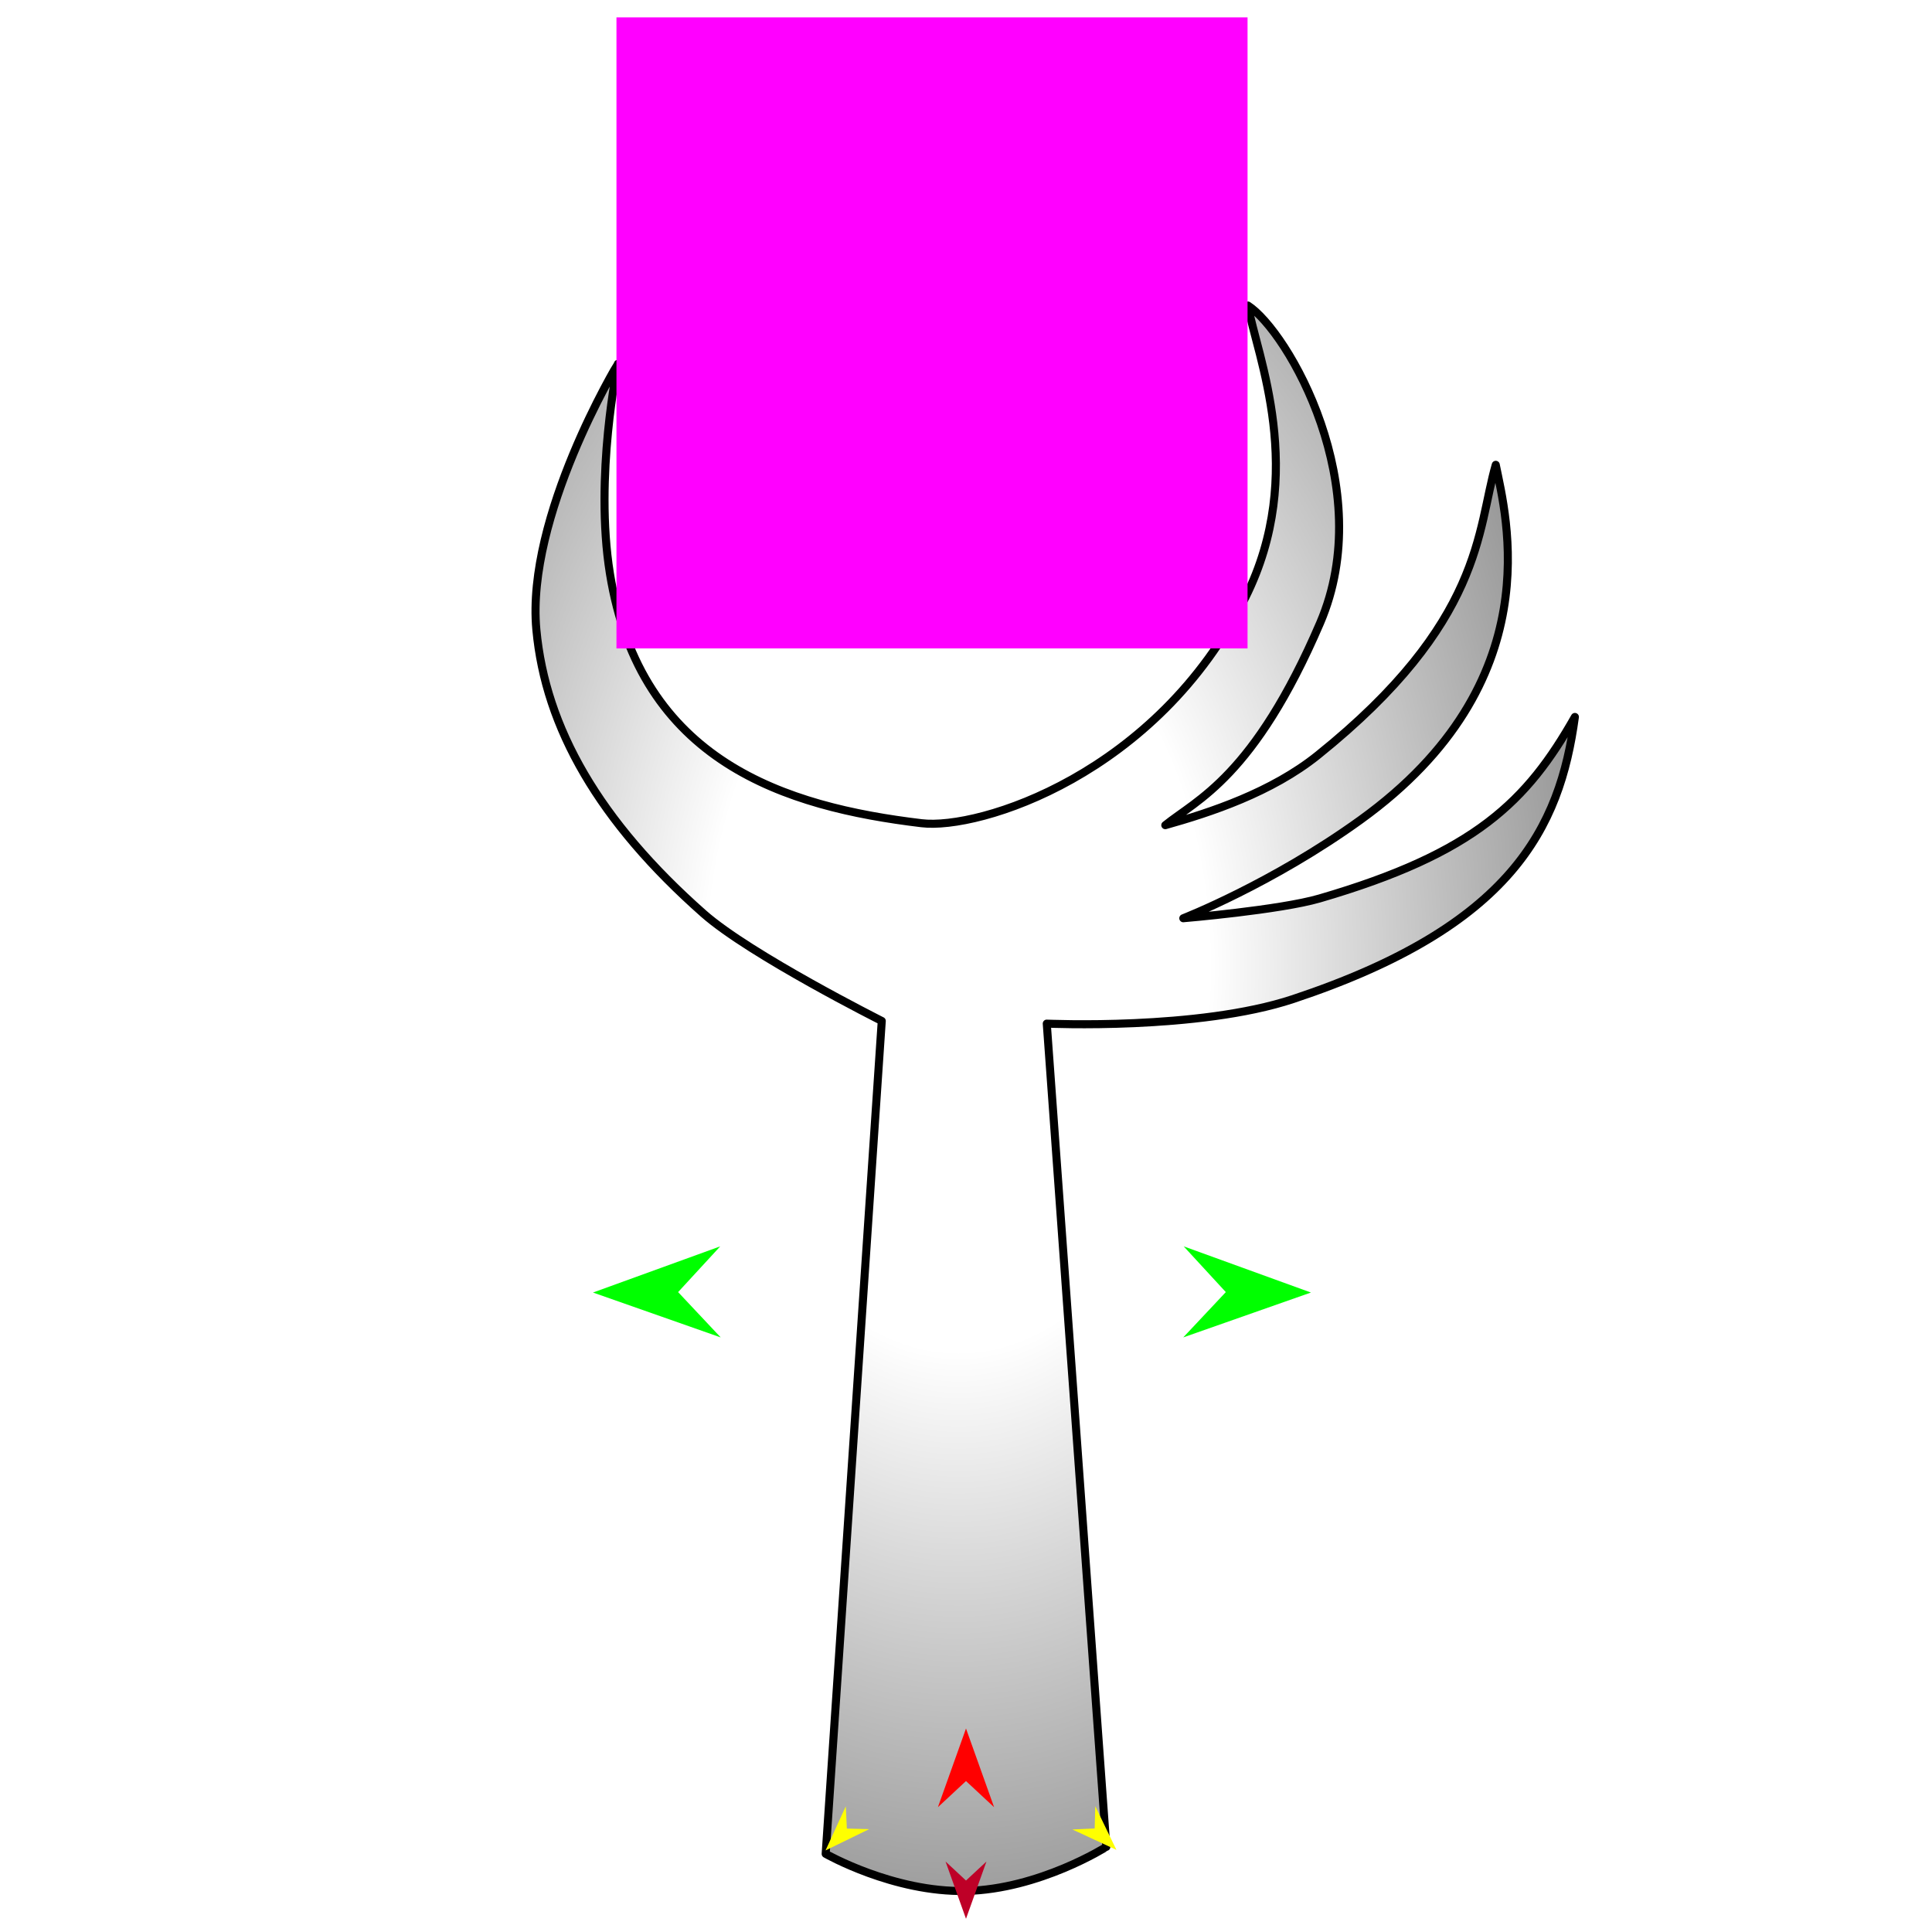
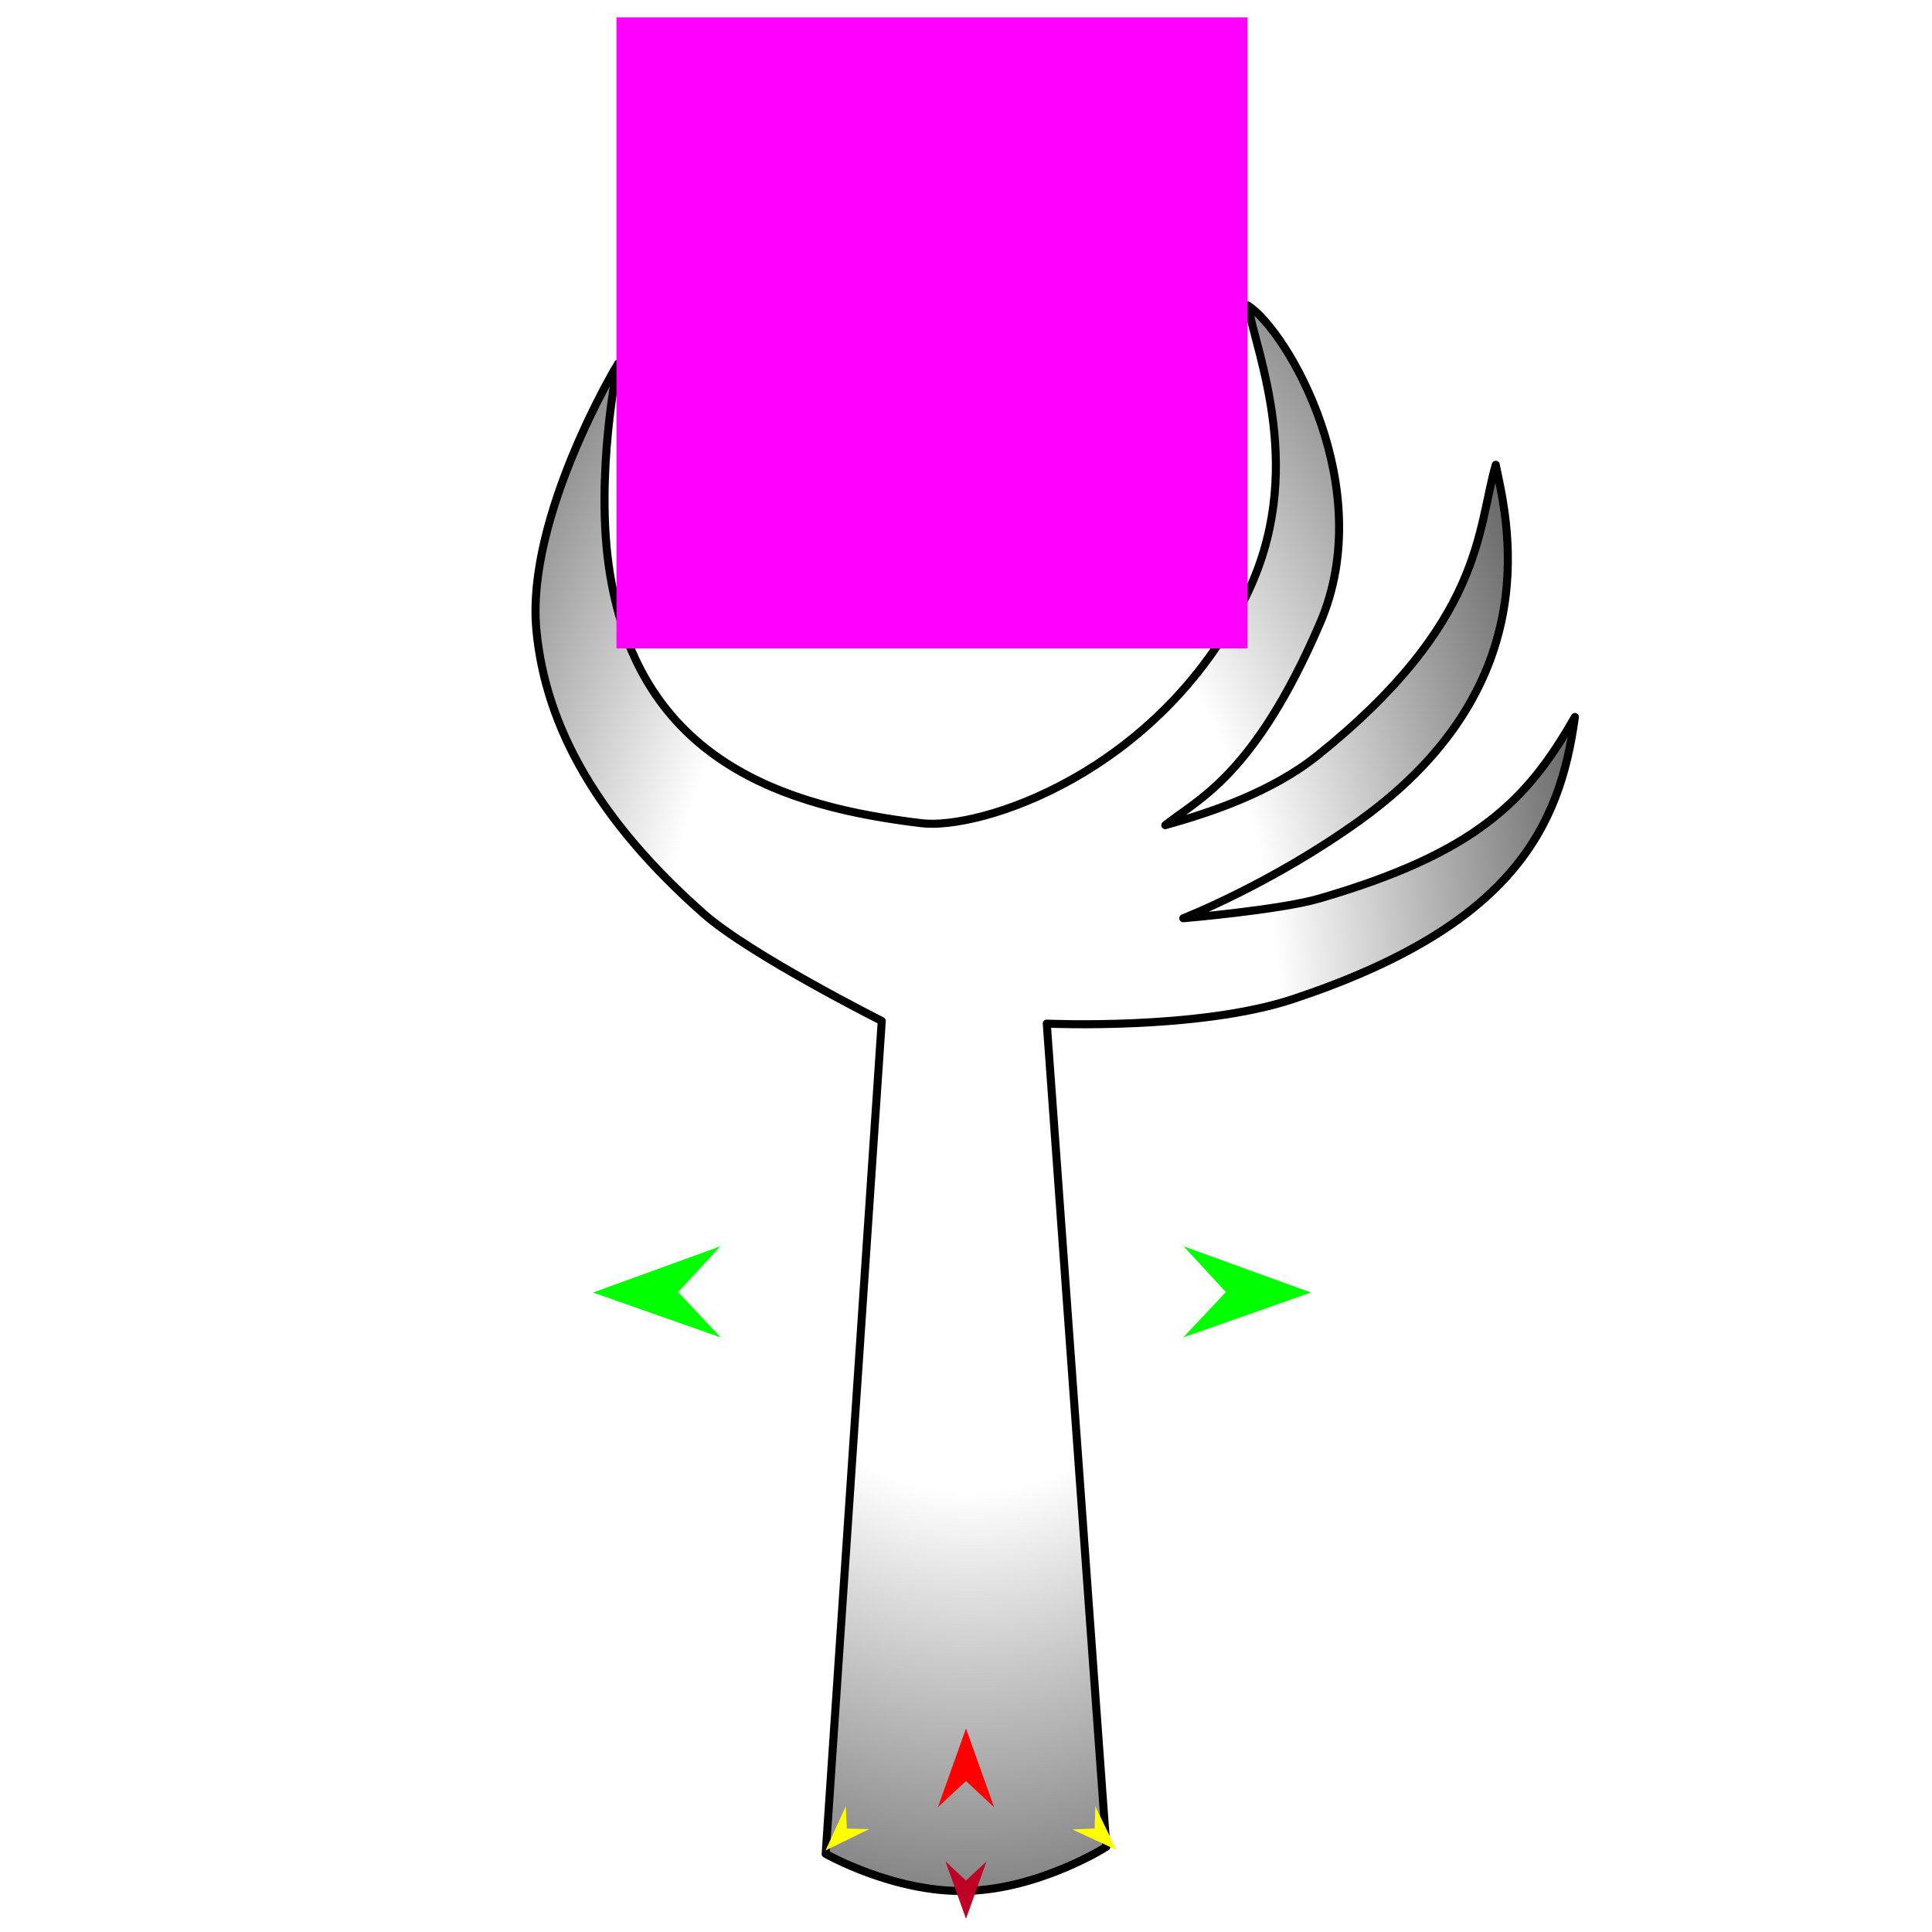
<svg xmlns="http://www.w3.org/2000/svg" version="1.1" id="Frame_0" width="720px" height="720px">
  <g id="arm_claw">
    <g id="arm_claw">
-       <radialGradient id="3A469B28-8343-41B4-97D4-1167FB6CBCE9_0" cx="40.66%" cy="41.71%" r="114.46%">
-         <stop offset="21.18%" style="stop-color:rgb(255,255,255);stop-opacity:1.00" />
+       <radialGradient id="3A469B28-8343-41B4-97D4-1167FB6CBCE9_0" cx="41.70%" cy="44.91%" r="82.87%">
+         <stop offset="36.08%" style="stop-color:rgb(255,255,255);stop-opacity:1.00" />
        <stop offset="100.00%" style="stop-color:rgb(0,0,0);stop-opacity:1.00" />
      </radialGradient>
      <path fill="url(#3A469B28-8343-41B4-97D4-1167FB6CBCE9_0)" fill-rule="evenodd" stroke="#000000" stroke-width="3" stroke-linecap="round" stroke-linejoin="round" d="M 307.704 690.871 C 307.706 690.840 328.606 380.508 328.608 380.477 C 328.601 380.473 279.624 355.869 262.187 340.472 C 223.395 306.219 203.275 271.339 199.883 234.657 C 195.975 192.393 230.260 135.596 230.263 135.587 C 230.263 135.594 221.435 177.449 227.299 213.750 C 238.646 283.985 292.756 300.695 343.415 306.786 C 364.949 309.376 431.187 288.628 464.135 222.617 C 487.320 176.166 468.349 132.352 465.064 113.861 C 479.993 123.540 513.639 181.702 491.971 232.157 C 467.329 289.538 445.988 298.039 434.273 307.515 C 451.063 302.816 473.821 295.325 491.100 281.450 C 552.970 231.769 550.442 197.350 557.425 173.225 C 561.235 192.192 578.234 254.178 507.050 305.525 C 474.009 329.358 440.990 342.199 440.983 342.203 C 440.988 342.202 476.981 339.140 491.759 334.834 C 549.853 317.908 569.128 298.560 586.916 267.187 C 581.303 308.606 563.398 345.223 481.928 372.307 C 446.607 384.049 390.109 381.470 390.100 381.471 C 390.102 381.502 412.293 688.247 412.296 688.278 C 412.290 688.280 387.391 704.084 360.000 704.701 C 332.969 705.309 307.710 690.872 307.704 690.871 Z" />
    </g>
    <g id="specs">
      <path fill="#ff0000" fill-rule="evenodd" stroke="none" d="M 360.000 644.161 C 360.001 644.164 370.476 673.493 370.477 673.496 C 370.476 673.495 360.001 663.749 360.000 663.748 C 359.999 663.749 349.524 673.495 349.523 673.496 C 349.524 673.493 359.999 644.164 360.000 644.161 Z" />
      <path fill="#00ff00" fill-rule="evenodd" stroke="none" d="M 220.992 481.688 C 220.996 481.686 268.406 464.483 268.411 464.481 C 268.409 464.483 252.712 481.526 252.711 481.528 C 252.713 481.529 268.580 498.412 268.582 498.414 C 268.577 498.412 220.996 481.690 220.992 481.688 Z" />
      <path fill="#ffff00" fill-rule="evenodd" stroke="none" d="M 307.652 689.601 C 307.653 689.599 315.204 673.160 315.204 673.158 C 315.205 673.159 315.602 681.460 315.602 681.461 C 315.603 681.461 323.911 681.663 323.912 681.663 C 323.910 681.664 307.654 689.600 307.652 689.601 Z" />
      <path fill="#ffff00" fill-rule="evenodd" stroke="none" d="M 416.058 689.400 C 416.057 689.398 408.178 673.113 408.178 673.111 C 408.178 673.112 407.947 681.420 407.946 681.421 C 407.946 681.421 399.643 681.789 399.642 681.789 C 399.644 681.790 416.056 689.399 416.058 689.400 Z" />
      <path fill="#00ff00" fill-rule="evenodd" stroke="none" d="M 488.547 481.688 C 488.542 481.686 441.133 464.483 441.128 464.481 C 441.130 464.483 456.826 481.526 456.828 481.528 C 456.826 481.529 440.958 498.412 440.957 498.414 C 440.962 498.412 488.542 481.690 488.547 481.688 Z" />
      <path fill="#be0027" fill-rule="evenodd" stroke="none" d="M 360.000 715.074 C 360.001 715.072 367.622 693.733 367.623 693.731 C 367.622 693.731 360.001 700.822 360.000 700.823 C 359.999 700.822 352.378 693.731 352.377 693.731 C 352.378 693.733 359.999 715.072 360.000 715.074 Z" />
      <path fill="#ff00ff" fill-rule="evenodd" stroke="none" d="M 229.737 6.469 C 229.761 6.469 464.899 6.469 464.923 6.469 C 464.923 6.492 464.923 241.632 464.923 241.655 C 464.899 241.655 229.761 241.655 229.737 241.655 C 229.737 241.632 229.737 6.492 229.737 6.469 Z" />
    </g>
  </g>
</svg>
